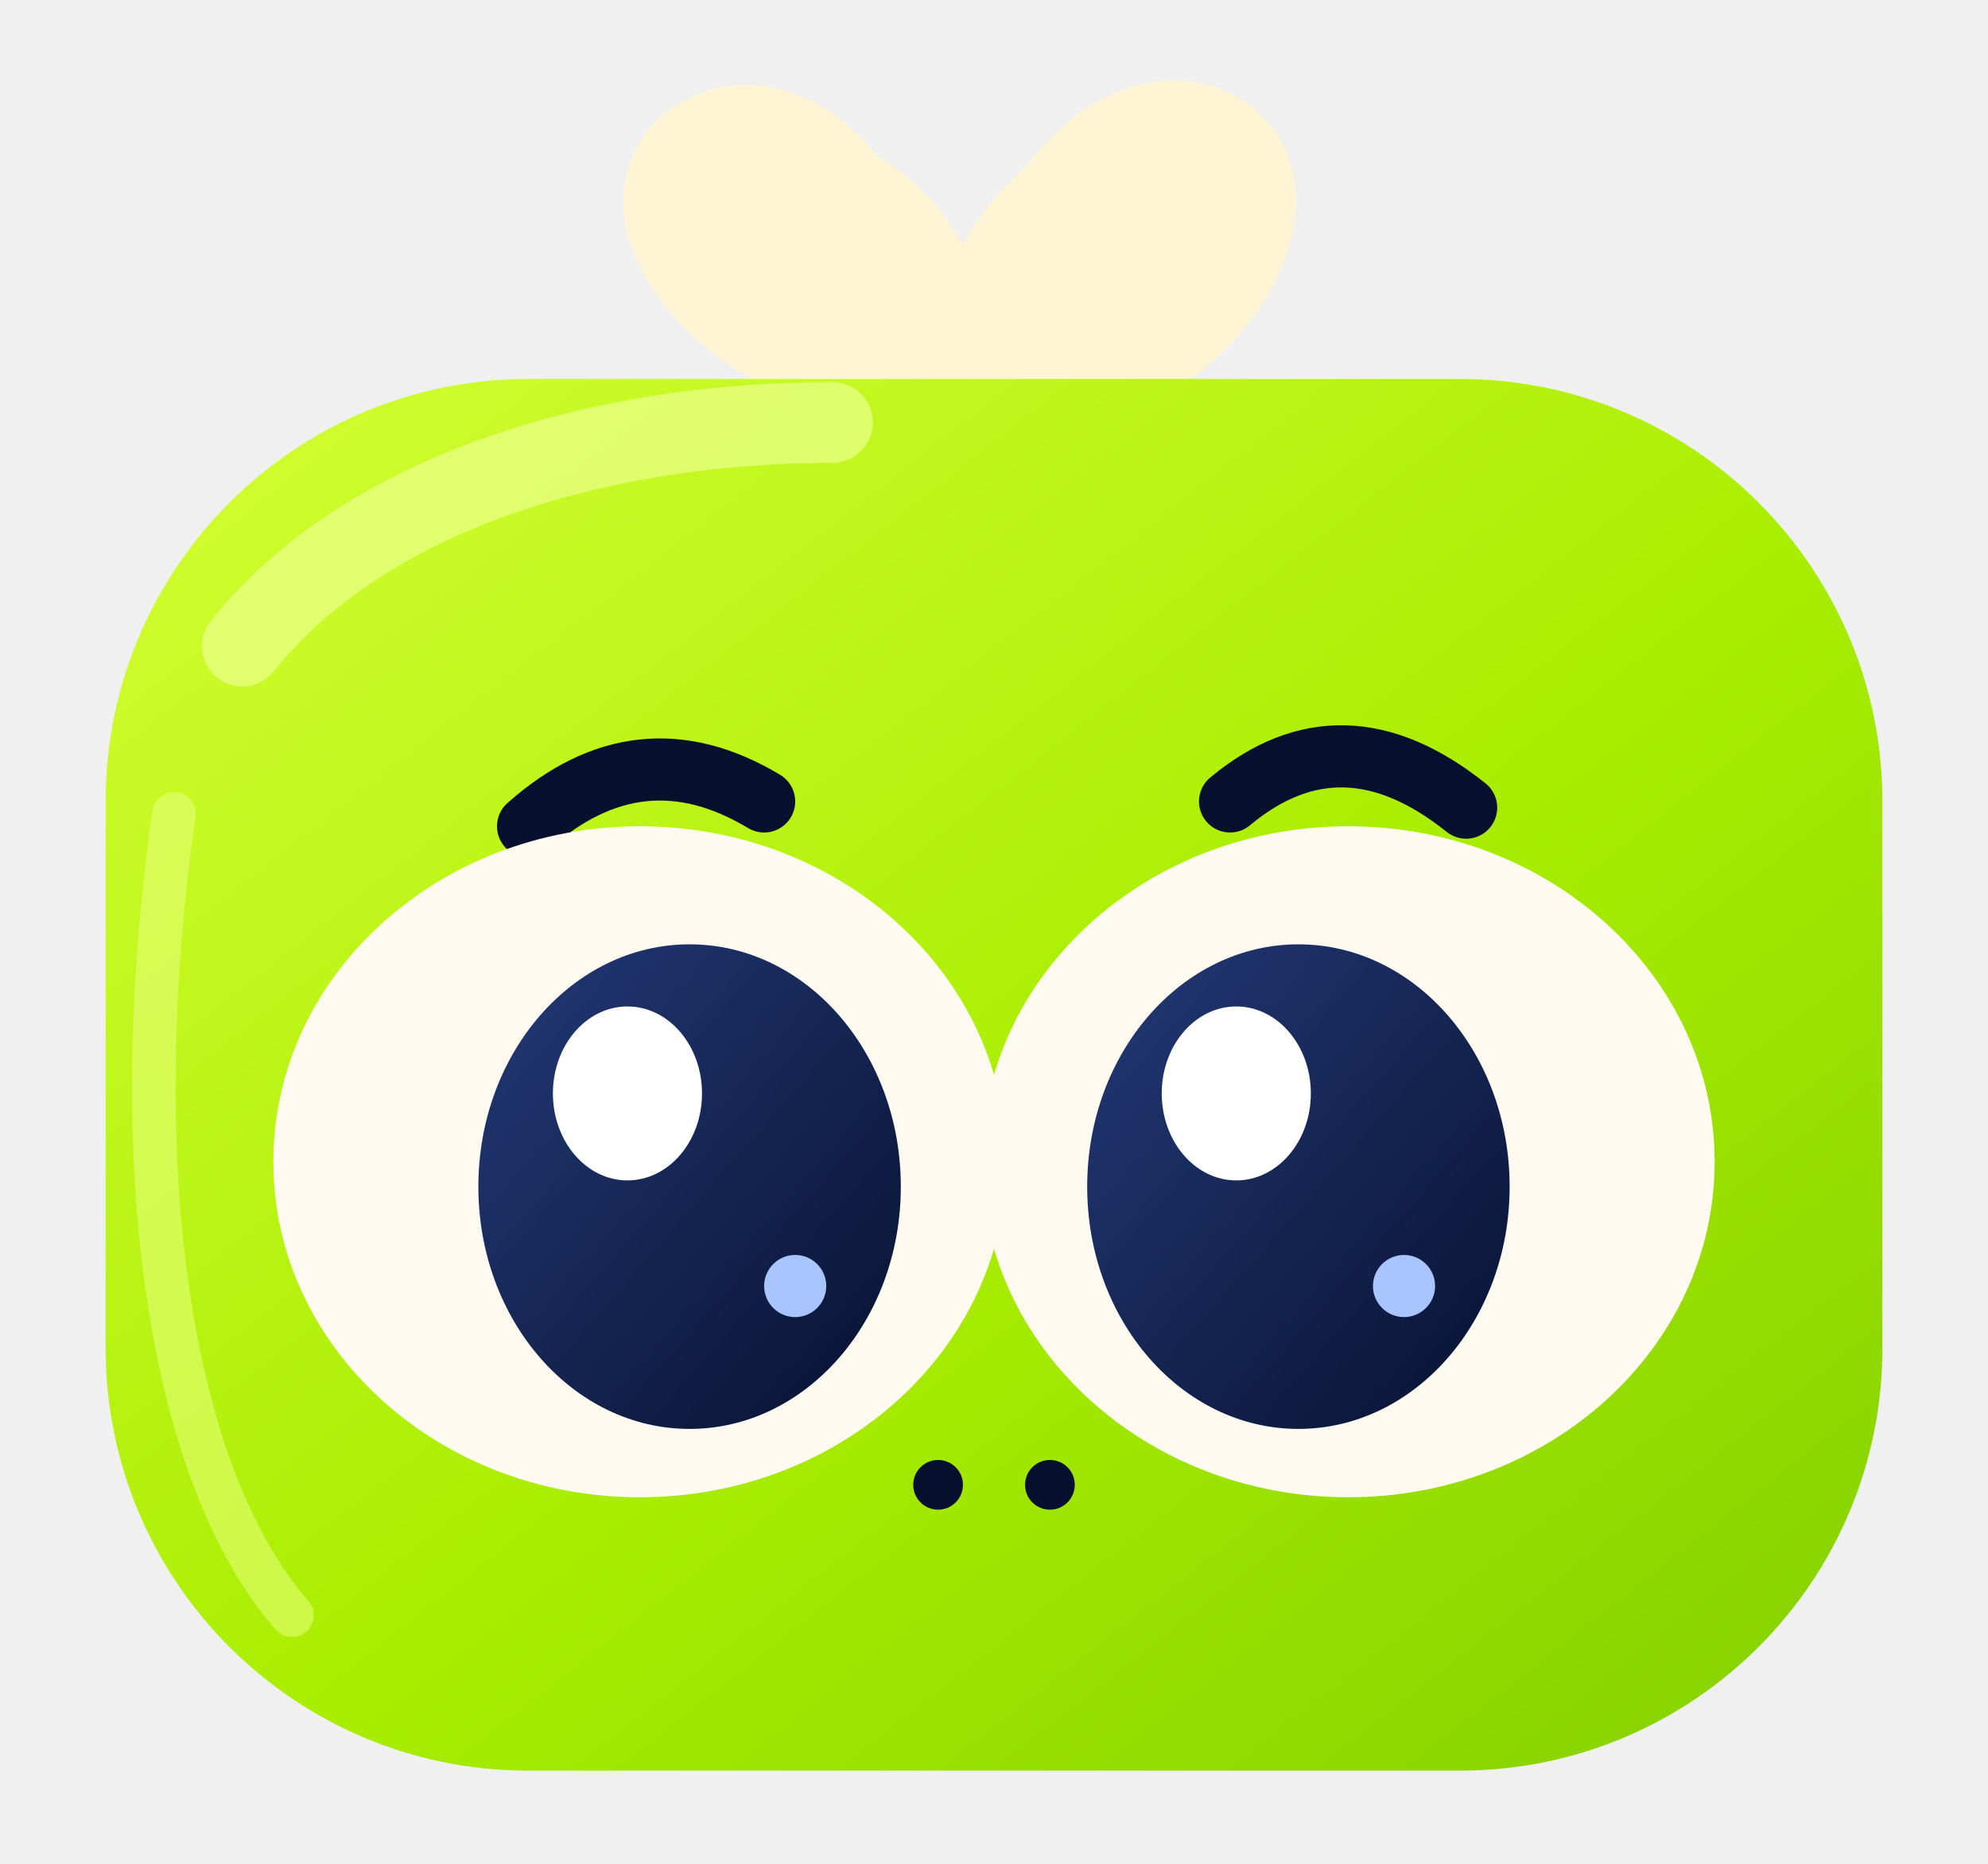
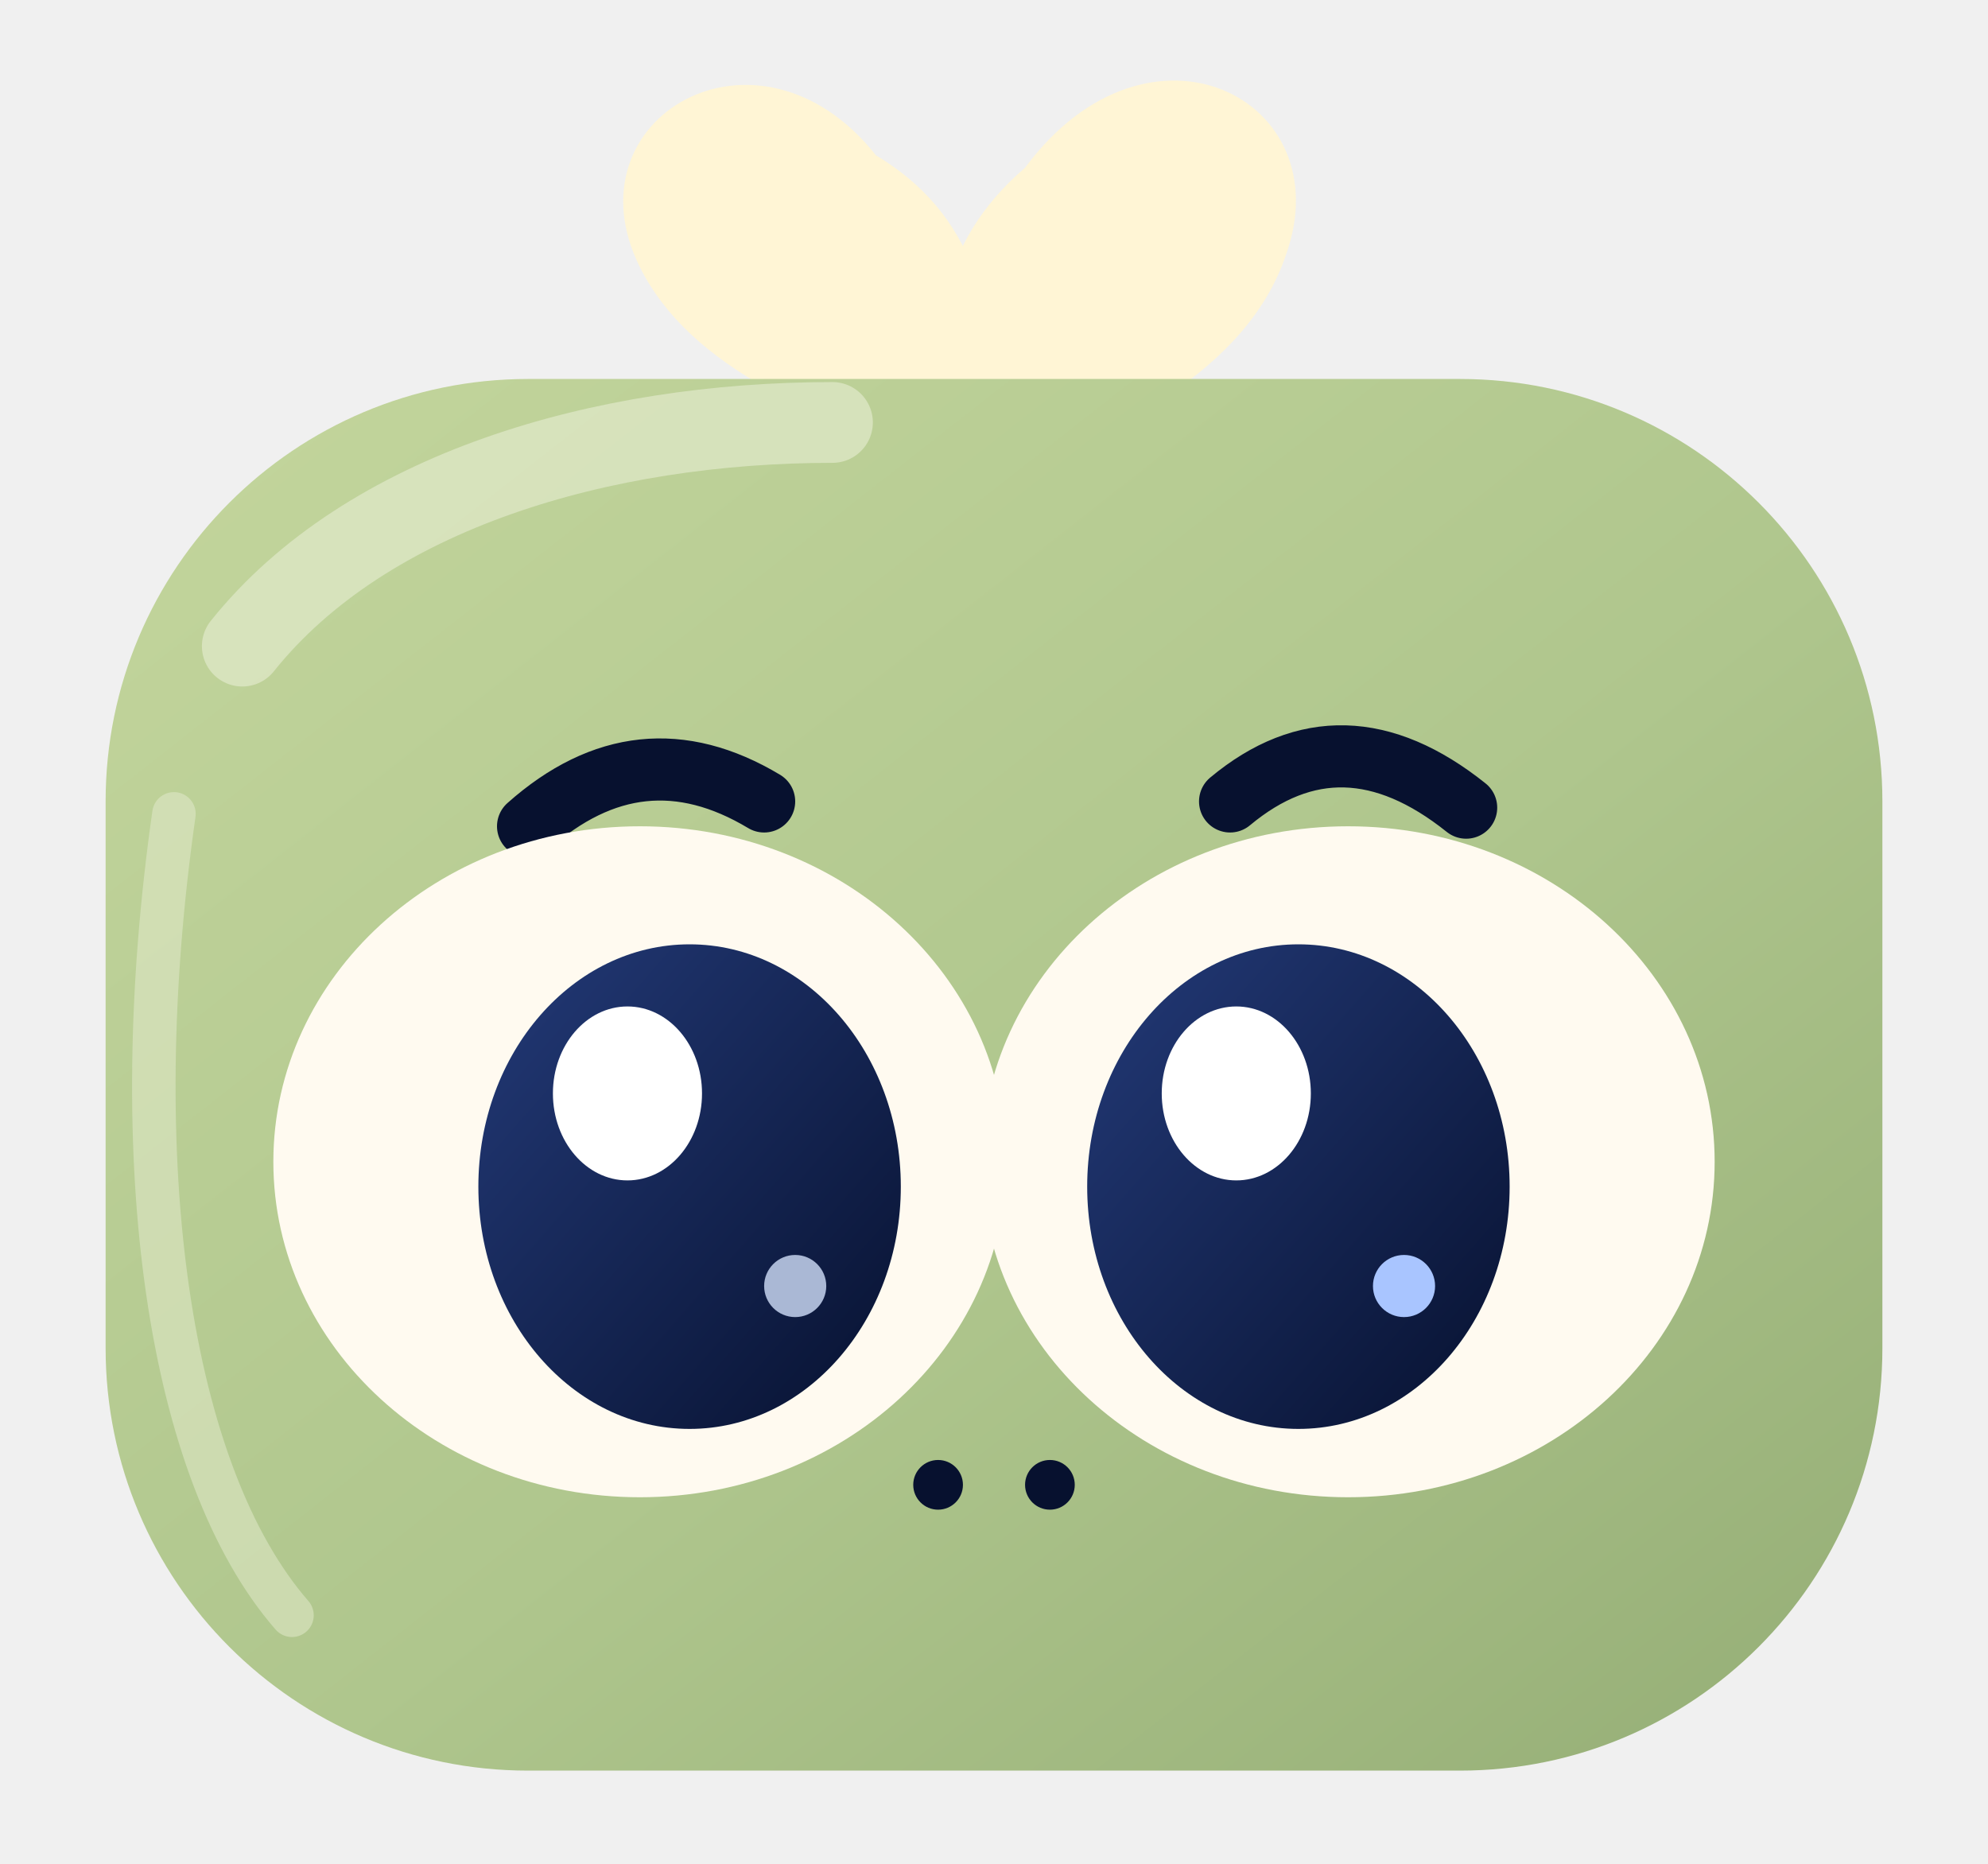
<svg xmlns="http://www.w3.org/2000/svg" viewBox="0 0 320 300" role="img" aria-labelledby="title desc">
  <defs>
    <linearGradient id="green" x1="0" y1="0" x2="1" y2="1">
-       <stop stop-color="#d5ff35" />
-       <stop offset=".55" stop-color="#a8ed00" />
-       <stop offset="1" stop-color="#83ce00" />
+       <stop stop-color="#c4d69d" />
+       <stop offset=".55" stop-color="#afc68d" />
+       <stop offset="1" stop-color="#94ad75" />
    </linearGradient>
    <linearGradient id="eye" x1="0" y1="0" x2="1" y2="1">
      <stop stop-color="#233a78" />
      <stop offset="1" stop-color="#07112f" />
    </linearGradient>
  </defs>
  <path d="M141 25c-19-24-50-6-38 18 8 16 28 25 57 34 2-28-4-43-19-52Z" fill="#fff5d5" />
  <path d="M165 27c20-27 51-11 42 14-6 18-27 30-54 38-5-24-2-40 12-52Z" fill="#fff5d5" />
  <rect x="17" y="61" width="286" height="224" rx="68" fill="url(#green)" />
-   <path d="M39 104c20-25 58-36 95-36" fill="none" stroke="#edff8b" stroke-width="13" stroke-linecap="round" opacity=".7" />
+   <path d="M39 104c20-25 58-36 95-36" fill="none" stroke="#e1e9cb" stroke-width="13" stroke-linecap="round" opacity=".7" />
  <path d="M85 133q18-16 38-4M198 129q18-15 38 1" fill="none" stroke="#07112f" stroke-width="10" stroke-linecap="round" />
  <ellipse cx="103" cy="187" rx="59" ry="54" fill="#fffaf0" />
  <ellipse cx="217" cy="187" rx="59" ry="54" fill="#fffaf0" />
  <ellipse cx="111" cy="191" rx="34" ry="39" fill="url(#eye)" />
  <ellipse cx="209" cy="191" rx="34" ry="39" fill="url(#eye)" />
  <ellipse cx="101" cy="176" rx="12" ry="14" fill="#fff" />
  <ellipse cx="199" cy="176" rx="12" ry="14" fill="#fff" />
-   <circle cx="128" cy="207" r="5" fill="#a9c5ff" />
+   <circle cx="128" cy="207" r="5" fill="#aab8d5" />
  <circle cx="226" cy="207" r="5" fill="#a9c5ff" />
  <circle cx="151" cy="239" r="4" fill="#07112f" />
  <circle cx="169" cy="239" r="4" fill="#07112f" />
-   <path d="M28 131c-8 56-1 106 19 129" fill="none" stroke="#eaff80" stroke-width="7" stroke-linecap="round" opacity=".55" />
+   <path d="M28 131c-8 56-1 106 19 129" fill="none" stroke="#e1e9cb" stroke-width="7" stroke-linecap="round" opacity=".55" />
</svg>
